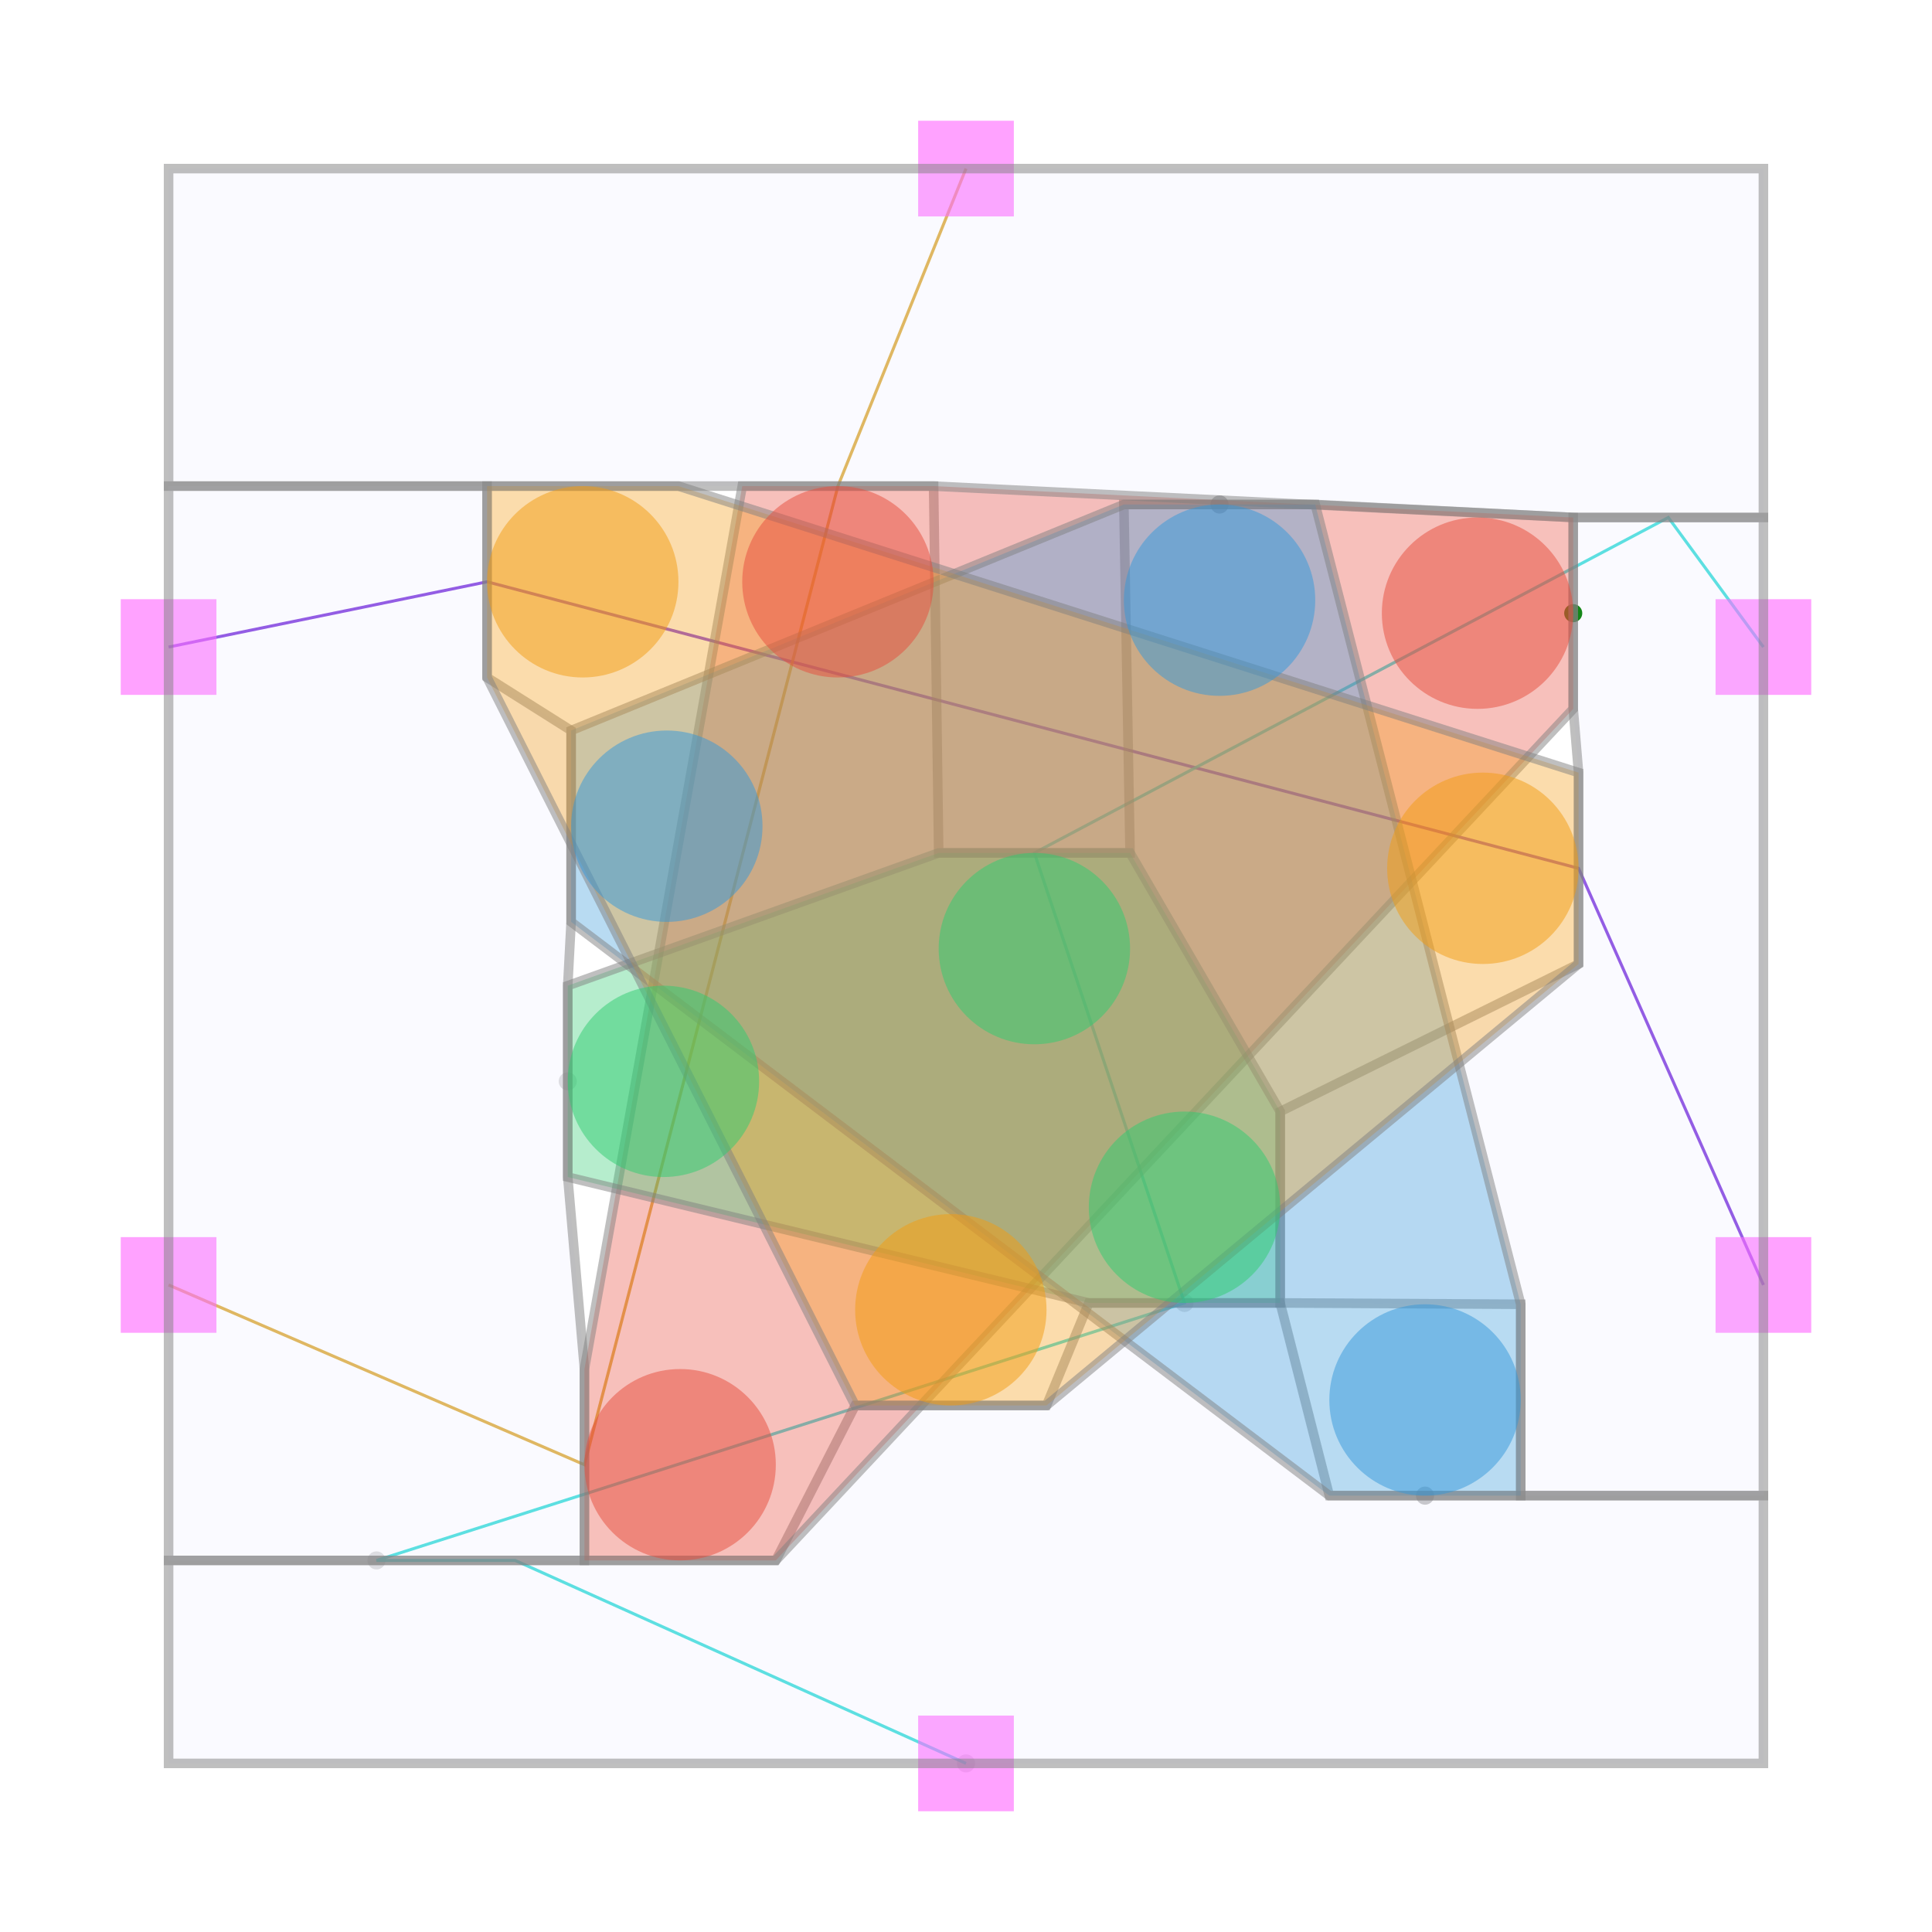
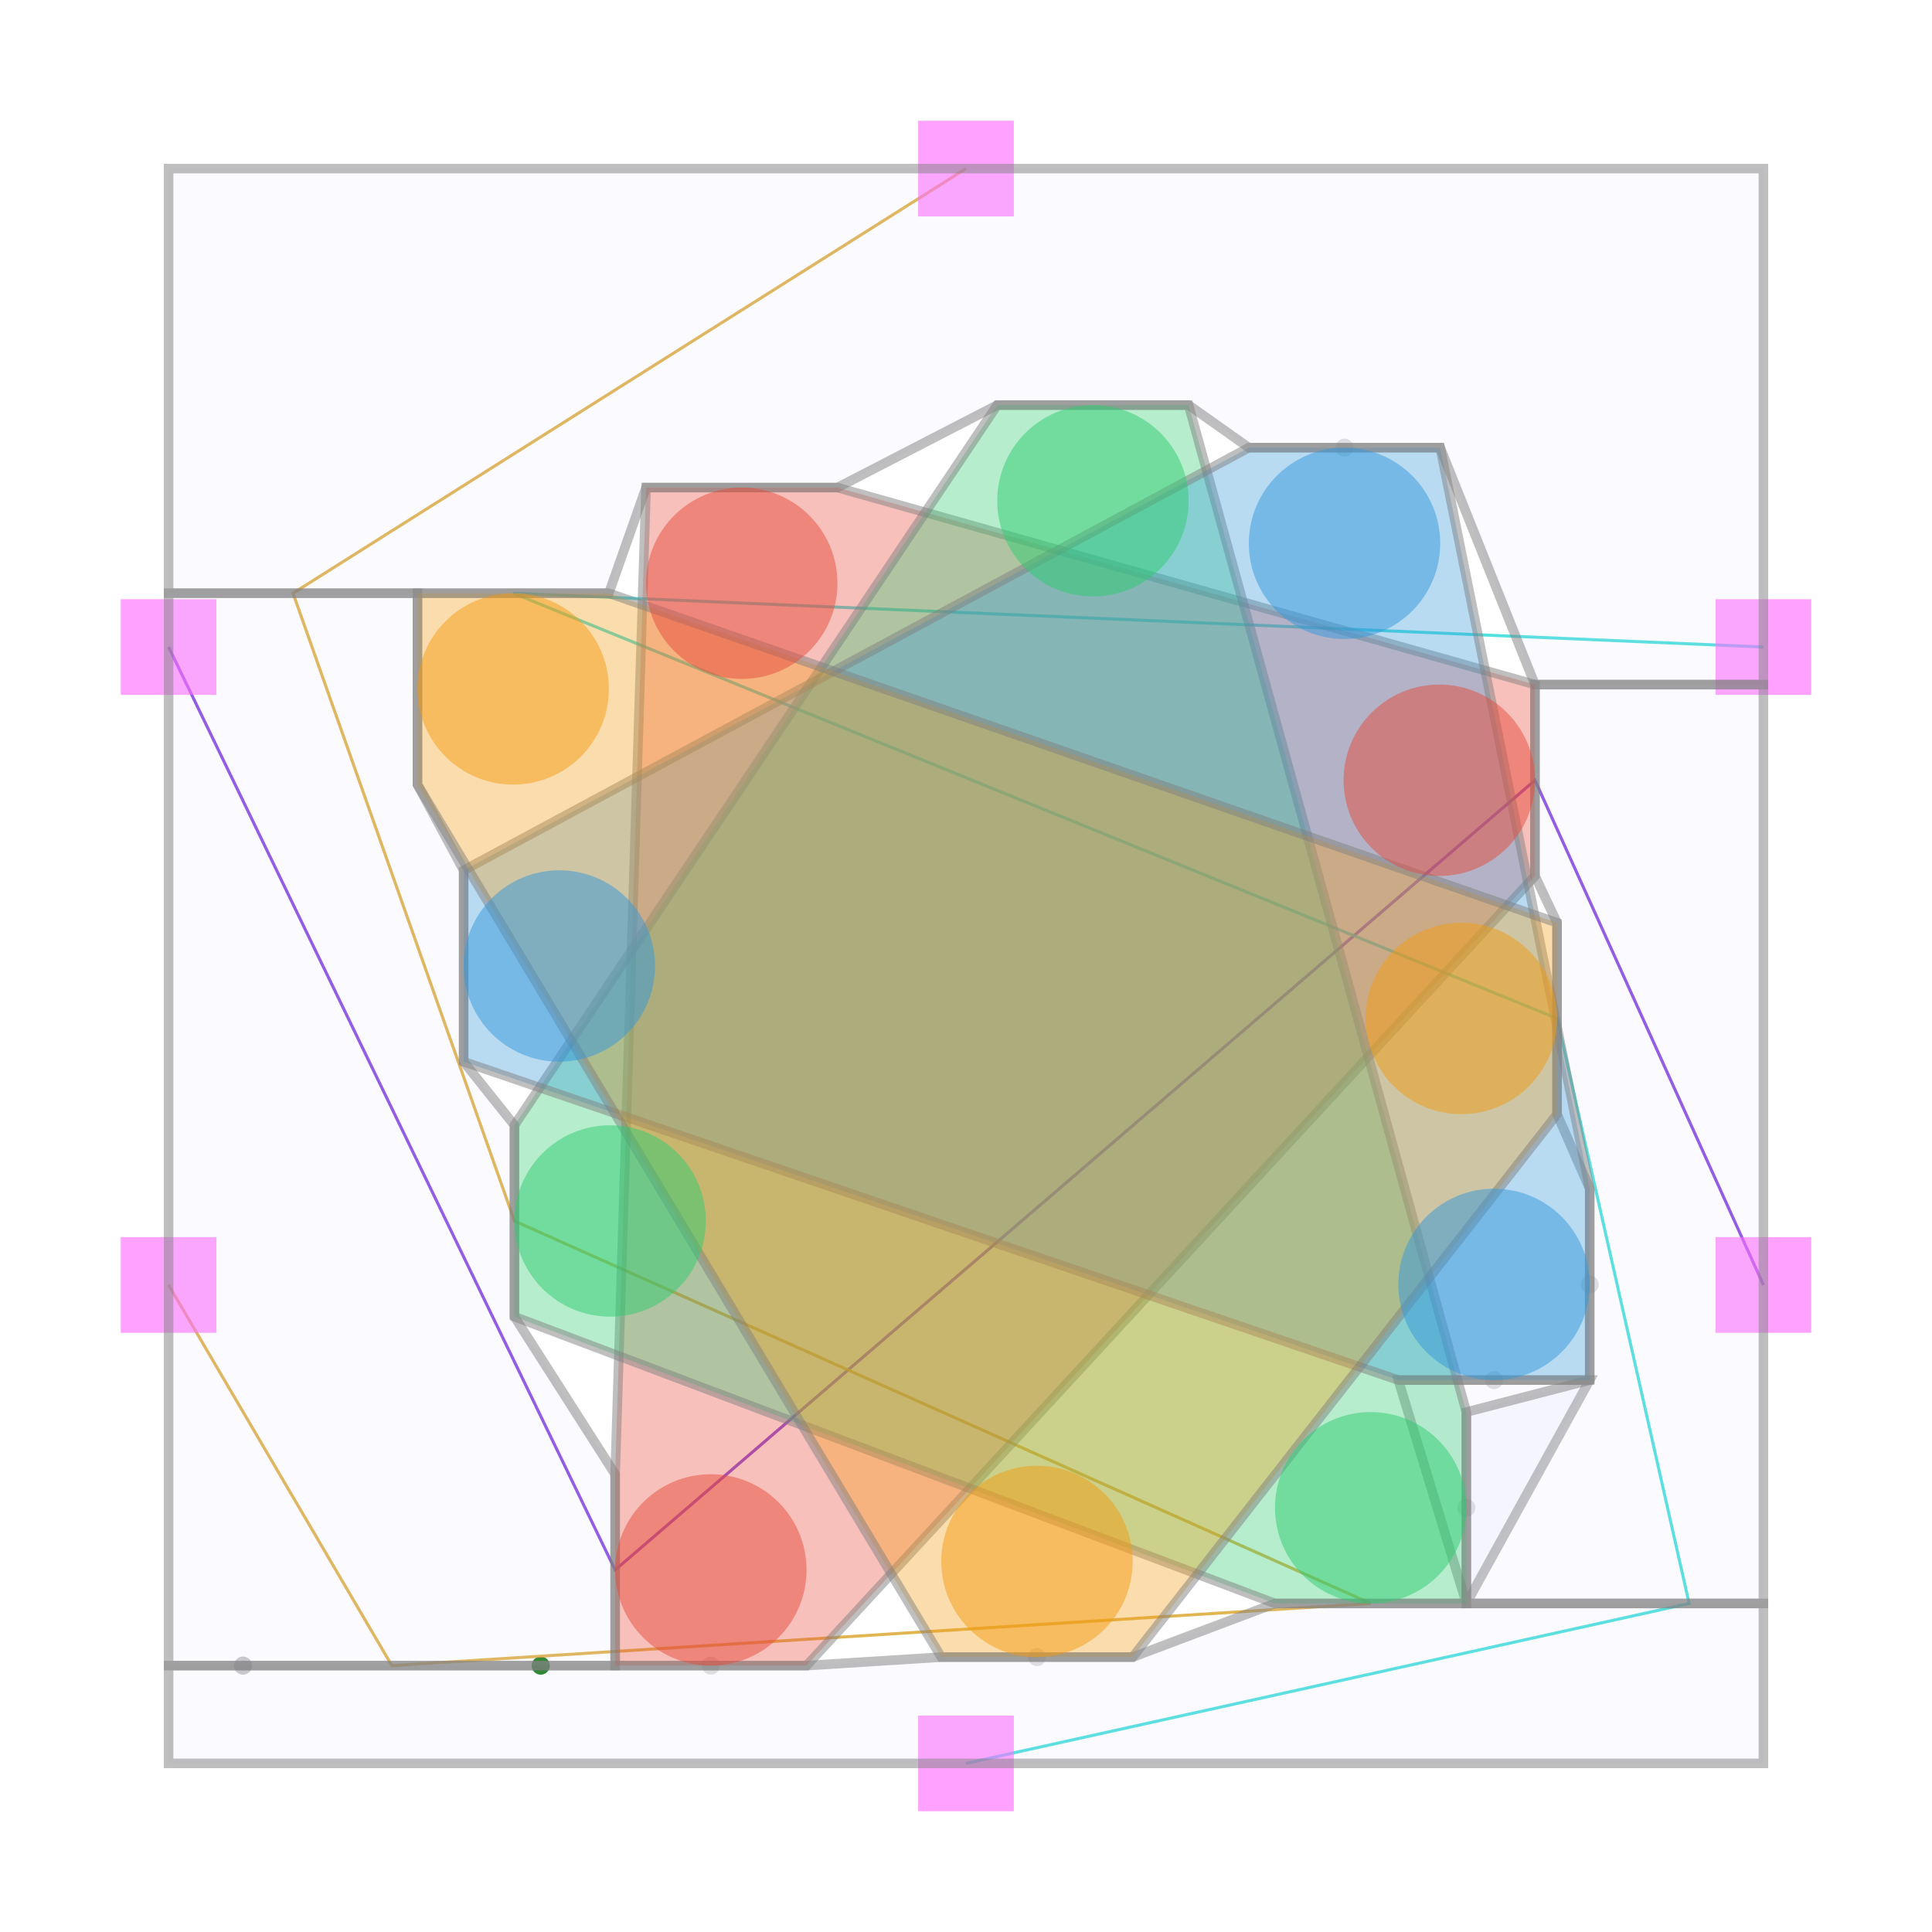
<svg xmlns="http://www.w3.org/2000/svg" width="640" height="640" viewBox="0 0 640 640">
  <rect width="100%" height="100%" fill="white" />
  <g>
-     <circle data-type="point" data-label="via:Net6-R g: 0.03 h: 1.00 f: 0.59" data-x="1.903744" data-y="1.10614" cx="521.15" cy="203.125" r="3" fill="green" />
+     <circle data-type="point" data-label="via:B-L_2 g: 0.07 h: 1.00 f: 0.62" data-x="-1.3333333333333333" data-y="-2.1933949999999998" cx="179.119" cy="551.755" r="3" fill="green" />
  </g>
  <g>
-     <circle data-type="point" data-label="via:B-L_1 g: 0.00 h: 2.00 f: 1.10" data-x="-1.848128" data-y="-1.863588" cx="124.726" cy="516.907" r="3" fill="rgba(128, 128, 128, 0.25)" />
+     <circle data-type="point" data-label="via:B-L_2 g: 0.07 h: 1.00 f: 0.62" data-x="-1.3333333333333333" data-y="-2.1933949999999998" cx="179.119" cy="551.755" r="3" fill="rgba(128, 128, 128, 0.25)" />
  </g>
  <g>
-     <circle data-type="point" data-label="via:Net5-B g: 0.00 h: 2.00 f: 1.10" data-x="0.685036" data-y="-1.056377" cx="392.381" cy="431.617" r="3" fill="rgba(128, 128, 128, 0.25)" />
+     <circle data-type="point" data-label="via:B-L_0 g: 0.10 h: 1.00 f: 0.66" data-x="-2.2666666666666666" data-y="-2.1933949999999998" cx="80.503" cy="551.755" r="3" fill="rgba(128, 128, 128, 0.25)" />
  </g>
  <g>
-     <circle data-type="point" data-label="via:Net7-T g: 0.00 h: 2.00 f: 1.10" data-x="0.794933" data-y="1.446947" cx="403.993" cy="167.115" r="3" fill="rgba(128, 128, 128, 0.25)" />
+     <circle data-type="point" data-label="via:B-L_0 g: 0.10 h: 1.00 f: 0.66" data-x="-2.2666666666666666" data-y="-2.1933949999999998" cx="80.503" cy="551.755" r="3" fill="rgba(128, 128, 128, 0.25)" />
  </g>
  <g>
-     <circle data-type="point" data-label="via:Net7-B g: 0.00 h: 2.00 f: 1.10" data-x="1.439126" data-y="-1.660522" cx="472.059" cy="495.451" r="3" fill="rgba(128, 128, 128, 0.25)" />
+     <circle data-type="point" data-label="via:Net5-R g: 0.07 h: 2.00 f: 1.17" data-x="1.5687170000000001" data-y="-1.698536" cx="485.751" cy="499.468" r="3" fill="rgba(128, 128, 128, 0.25)" />
  </g>
  <g>
-     <circle data-type="point" data-label="via:Net7-B g: 0.00 h: 2.00 f: 1.10" data-x="1.439126" data-y="-1.660522" cx="472.059" cy="495.451" r="3" fill="rgba(128, 128, 128, 0.25)" />
+     <circle data-type="point" data-label="via:Net7-R g: 0.07 h: 2.00 f: 1.17" data-x="1.955408" data-y="-0.998198" cx="526.609" cy="425.47" r="3" fill="rgba(128, 128, 128, 0.25)" />
  </g>
  <g>
-     <circle data-type="point" data-label="via:Net7-T g: 0.00 h: 2.00 f: 1.10" data-x="0.794933" data-y="1.446947" cx="403.993" cy="167.115" r="3" fill="rgba(128, 128, 128, 0.25)" />
+     <circle data-type="point" data-label="via:Net7-T g: 0.07 h: 2.00 f: 1.17" data-x="1.186721" data-y="1.62508" cx="445.389" cy="148.293" r="3" fill="rgba(128, 128, 128, 0.25)" />
  </g>
  <g>
-     <circle data-type="point" data-label="via:Net5-L g: 0.00 h: 2.00 f: 1.10" data-x="-1.248605" data-y="-0.361654" cx="188.072" cy="358.212" r="3" fill="rgba(128, 128, 128, 0.25)" />
+     <circle data-type="point" data-label="via:Net6-B g: 0.07 h: 2.00 f: 1.17" data-x="-0.8" data-y="-2.1933949999999998" cx="235.472" cy="551.755" r="3" fill="rgba(128, 128, 128, 0.25)" />
  </g>
  <g>
-     <circle data-type="point" data-label="via:Net7-T g: 0.00 h: 2.00 f: 1.10" data-x="0.794933" data-y="1.446947" cx="403.993" cy="167.115" r="3" fill="rgba(128, 128, 128, 0.25)" />
+     <circle data-type="point" data-label="via:Net8-B g: 0.07 h: 2.00 f: 1.17" data-x="0.22245699999999996" data-y="-2.166711" cx="343.505" cy="548.936" r="3" fill="rgba(128, 128, 128, 0.25)" />
  </g>
  <g>
-     <circle data-type="point" data-label="conn:C:start-port g: 0.03 h: 2.00 f: 1.14" data-x="0" data-y="-2.5" cx="320" cy="584.151" r="3" fill="rgba(128, 128, 128, 0.25)" />
+     <circle data-type="point" data-label="via:Net7-B g: 0.10 h: 2.00 f: 1.21" data-x="1.655408" data-y="-1.298198" cx="494.911" cy="457.168" r="3" fill="rgba(128, 128, 128, 0.25)" />
  </g>
  <g>
-     <polyline data-points="-2.5,1 -1.5015420000000002,1.204572 1.9204350000000001,0.306312 2.5,-0.9999999999999998" data-type="line" data-label="" points="55.849,214.34 161.347,192.724 522.914,287.635 584.151,425.66" fill="none" stroke="hsla(265, 70%, 50%, 0.8)" stroke-width="1px" />
+     <polyline data-points="-2.5,1 -1.1,-1.893395 1.7838340000000001,0.582296 2.5,-0.9999999999999998" data-type="line" data-label="" points="55.849,214.34 203.774,520.057 508.481,258.474 584.151,425.66" fill="none" stroke="hsla(265, 70%, 50%, 0.8)" stroke-width="1px" />
  </g>
  <g>
-     <polyline data-points="0,2.5 -0.401539,1.504572 -1.196256,-1.563588 -2.5,-1" data-type="line" data-label="" points="320,55.849 277.573,161.026 193.603,485.209 55.849,425.66" fill="none" stroke="hsla(42, 70%, 50%, 0.8)" stroke-width="1px" />
+     <polyline data-points="0,-2.5 2.26717925,-1.998536 1.853029,-0.164505 -1.419706,1.168747 2.5,1" data-type="line" data-label="" points="320,584.151 559.551,531.166 515.792,337.382 169.993,196.51 584.151,214.34" fill="none" stroke="hsla(179, 70%, 50%, 0.8)" stroke-width="1px" />
  </g>
  <g>
-     <polyline data-points="0,-2.5 -1.4135466666666665,-1.863588 -1.848128,-1.863588 0.685036,-1.056377 0.21437,0.354572 2.201872,1.40614 2.5,0.9999999999999999" data-type="line" data-label="" points="320,584.151 170.644,516.907 124.726,516.907 392.381,431.617 342.65,282.536 552.651,171.427 584.151,214.34" fill="none" stroke="hsla(179, 70%, 50%, 0.8)" stroke-width="1px" />
+     <polyline data-points="0,2.5 -2.109853,1.168747 -1.415754,-0.799377 1.268717,-1.998536 -1.8,-2.1933949999999998 -2.5,-0.9999999999999998" data-type="line" data-label="" points="320,55.849 97.072,196.51 170.411,404.462 454.053,531.166 129.811,551.755 55.849,425.66" fill="none" stroke="hsla(42, 70%, 50%, 0.8)" stroke-width="1px" />
  </g>
  <g>
    <rect data-type="rect" data-label="" data-x="-2.5" data-y="1" x="40" y="198.491" width="31.698" height="31.698" fill="rgba(255, 100, 255, 0.6)" stroke="black" stroke-width="0.009" />
  </g>
  <g>
    <rect data-type="rect" data-label="" data-x="2.5" data-y="-1" x="568.302" y="409.811" width="31.698" height="31.698" fill="rgba(255, 100, 255, 0.6)" stroke="black" stroke-width="0.009" />
  </g>
  <g>
    <rect data-type="rect" data-label="" data-x="0" data-y="2.5" x="304.151" y="40" width="31.698" height="31.698" fill="rgba(255, 100, 255, 0.6)" stroke="black" stroke-width="0.009" />
  </g>
  <g>
    <rect data-type="rect" data-label="" data-x="-2.5" data-y="-1" x="40" y="409.811" width="31.698" height="31.698" fill="rgba(255, 100, 255, 0.6)" stroke="black" stroke-width="0.009" />
  </g>
  <g>
    <rect data-type="rect" data-label="" data-x="0" data-y="-2.5" x="304.151" y="568.302" width="31.698" height="31.698" fill="rgba(255, 100, 255, 0.6)" stroke="black" stroke-width="0.009" />
  </g>
  <g>
    <rect data-type="rect" data-label="" data-x="2.5" data-y="1" x="568.302" y="198.491" width="31.698" height="31.698" fill="rgba(255, 100, 255, 0.6)" stroke="black" stroke-width="0.009" />
  </g>
  <g>
-     <polygon data-type="polygon" data-label="" data-points="-2.5,2.5 2.5,2.5 2.5,1.40614 1.903744,1.40614 1.094933,1.446947 0.494933,1.446947 0.51437,0.354572 -0.08562999999999998,0.354572 -0.10153899999999999,1.504572 -0.7015389999999999,1.504572 -0.9015420000000001,1.504572 -1.5015420000000002,1.504572 -1.5015420000000002,1.504572 -2.5,1.504572" points="55.849,55.849 584.151,55.849 584.151,171.427 521.15,171.427 435.691,167.115 372.295,167.115 374.349,282.536 310.952,282.536 309.271,161.026 245.875,161.026 224.743,161.026 161.347,161.026 161.347,161.026 55.849,161.026" fill="rgba(200, 200, 255, 0.1)" stroke="rgba(128, 128, 128, 0.5)" stroke-width="3.17" />
+     <polygon data-type="polygon" data-label="" data-points="-2.5,2.5 2.5,2.5 2.5,0.882296 1.7838340000000001,0.882296 1.486721,1.62508 0.8867209999999999,1.62508 0.697934,1.758567 0.09793400000000002,1.758567 -0.403066,1.5 -1.003066,1.5 -1.1197059999999999,1.168747 -1.719706,1.168747 -1.719706,1.168747 -2.5,1.168747" points="55.849,55.849 584.151,55.849 584.151,226.776 508.481,226.776 477.088,148.293 413.691,148.293 393.744,134.189 330.348,134.189 277.412,161.509 214.016,161.509 201.691,196.51 138.295,196.51 138.295,196.51 55.849,196.51" fill="rgba(200, 200, 255, 0.1)" stroke="rgba(128, 128, 128, 0.5)" stroke-width="3.17" />
  </g>
  <g>
-     <polygon data-type="polygon" data-label="" data-points="-2.5,-2.5 2.5,-2.5 2.5,-1.660522 1.739126,-1.660522 1.739126,-1.660522 1.1391259999999999,-1.660522 0.985036,-1.056377 0.385036,-1.056377 0.25245,-1.377815 -0.34754999999999997,-1.377815 -0.5962560000000001,-1.863588 -1.196256,-1.863588 -1.196256,-1.863588 -2.5,-1.863588" points="55.849,584.151 584.151,584.151 584.151,495.451 503.757,495.451 503.757,495.451 440.36,495.451 424.079,431.617 360.683,431.617 346.674,465.58 283.278,465.58 256.999,516.907 193.603,516.907 193.603,516.907 55.849,516.907" fill="rgba(200, 200, 255, 0.1)" stroke="rgba(128, 128, 128, 0.5)" stroke-width="3.17" />
+     <polygon data-type="polygon" data-label="" data-points="-2.5,-2.5 2.5,-2.5 2.5,-1.998536 1.5687170000000001,-1.998536 1.955408,-1.298198 1.355408,-1.298198 1.5687170000000001,-1.998536 0.968717,-1.998536 0.522457,-2.166711 -0.077543,-2.166711 -0.5,-2.1933949999999998 -1.1,-2.1933949999999998 -1.1,-2.1933949999999998 -2.5,-2.1933949999999998" points="55.849,584.151 584.151,584.151 584.151,531.166 485.751,531.166 526.609,457.168 463.213,457.168 485.751,531.166 422.355,531.166 375.203,548.936 311.807,548.936 267.17,551.755 203.774,551.755 203.774,551.755 55.849,551.755" fill="rgba(200, 200, 255, 0.1)" stroke="rgba(128, 128, 128, 0.5)" stroke-width="3.17" />
  </g>
  <g>
-     <polygon data-type="polygon" data-label="" data-points="-2.5,-1.863588 -1.196256,-1.863588 -1.196256,-1.863588 -1.196256,-1.263588 -1.248605,-0.661654 -1.248605,-0.06165399999999999 -1.237997,0.138278 -1.237997,0.738278 -1.5015420000000002,0.9045719999999999 -1.5015420000000002,1.504572 -2.5,1.504572" points="55.849,516.907 193.603,516.907 193.603,516.907 193.603,453.511 188.072,389.911 188.072,326.514 189.193,305.389 189.193,241.993 161.347,224.423 161.347,161.026 55.849,161.026" fill="rgba(200, 200, 255, 0.1)" stroke="rgba(128, 128, 128, 0.5)" stroke-width="3.17" />
+     <polygon data-type="polygon" data-label="" data-points="-2.5,-2.1933949999999998 -1.1,-2.1933949999999998 -1.1,-2.1933949999999998 -1.1,-1.593395 -1.415754,-1.099377 -1.415754,-0.499377 -1.575,-0.3 -1.575,0.3 -1.719706,0.5687470000000001 -1.719706,1.168747 -2.5,1.168747" points="55.849,551.755 203.774,551.755 203.774,551.755 203.774,488.359 170.411,436.161 170.411,372.764 153.585,351.698 153.585,288.302 138.295,259.906 138.295,196.51 55.849,196.51" fill="rgba(200, 200, 255, 0.1)" stroke="rgba(128, 128, 128, 0.5)" stroke-width="3.17" />
  </g>
  <g>
-     <polygon data-type="polygon" data-label="" data-points="2.5,-1.660522 1.739126,-1.660522 1.739126,-1.660522 1.739126,-1.060522 0.985036,-1.056377 0.985036,-0.456377 1.9204350000000001,0.006311999999999984 1.9204350000000001,0.606312 1.903744,0.8061399999999999 1.903744,1.40614 2.5,1.40614" points="584.151,495.451 503.757,495.451 503.757,495.451 503.757,432.055 424.079,431.617 424.079,368.221 522.914,319.333 522.914,255.937 521.15,234.823 521.15,171.427 584.151,171.427" fill="rgba(200, 200, 255, 0.1)" stroke="rgba(128, 128, 128, 0.5)" stroke-width="3.17" />
+     <polygon data-type="polygon" data-label="" data-points="2.5,-1.998536 1.5687170000000001,-1.998536 1.5687170000000001,-1.998536 1.5687170000000001,-1.398536 1.955408,-1.298198 1.955408,-0.6981980000000001 1.853029,-0.464505 1.853029,0.13549499999999998 1.7838340000000001,0.28229600000000005 1.7838340000000001,0.882296 2.5,0.882296" points="584.151,531.166 485.751,531.166 485.751,531.166 485.751,467.77 526.609,457.168 526.609,393.772 515.792,369.08 515.792,305.684 508.481,290.172 508.481,226.776 584.151,226.776" fill="rgba(200, 200, 255, 0.1)" stroke="rgba(128, 128, 128, 0.5)" stroke-width="3.17" />
  </g>
  <g>
-     <polygon data-type="polygon" data-label="" data-points="-0.7015389999999999,1.504572 -0.10153899999999999,1.504572 1.903744,1.40614 1.903744,0.8061399999999999 -0.5962560000000001,-1.863588 -1.196256,-1.863588 -1.196256,-1.863588 -1.196256,-1.263588" points="245.875,161.026 309.271,161.026 521.15,171.427 521.15,234.823 256.999,516.907 193.603,516.907 193.603,516.907 193.603,453.511" fill="rgba(231, 76, 60, 0.35)" stroke="rgba(128, 128, 128, 0.5)" stroke-width="3.17" />
+     <polygon data-type="polygon" data-label="" data-points="-1.003066,1.5 -0.403066,1.5 1.7838340000000001,0.882296 1.7838340000000001,0.28229600000000005 -0.5,-2.1933949999999998 -1.1,-2.1933949999999998 -1.1,-2.1933949999999998 -1.1,-1.593395" points="214.016,161.509 277.412,161.509 508.481,226.776 508.481,290.172 267.17,551.755 203.774,551.755 203.774,551.755 203.774,488.359" fill="rgba(231, 76, 60, 0.35)" stroke="rgba(128, 128, 128, 0.5)" stroke-width="3.17" />
  </g>
  <g>
-     <polygon data-type="polygon" data-label="" data-points="-0.08562999999999998,0.354572 0.51437,0.354572 0.985036,-0.456377 0.985036,-1.056377 0.985036,-1.056377 0.385036,-1.056377 -1.248605,-0.661654 -1.248605,-0.06165399999999999" points="310.952,282.536 374.349,282.536 424.079,368.221 424.079,431.617 424.079,431.617 360.683,431.617 188.072,389.911 188.072,326.514" fill="rgba(46, 204, 113, 0.35)" stroke="rgba(128, 128, 128, 0.5)" stroke-width="3.17" />
+     <polygon data-type="polygon" data-label="" data-points="0.09793400000000002,1.758567 0.697934,1.758567 1.5687170000000001,-1.398536 1.5687170000000001,-1.998536 1.5687170000000001,-1.998536 0.968717,-1.998536 -1.415754,-1.099377 -1.415754,-0.499377" points="330.348,134.189 393.744,134.189 485.751,467.77 485.751,531.166 485.751,531.166 422.355,531.166 170.411,436.161 170.411,372.764" fill="rgba(46, 204, 113, 0.35)" stroke="rgba(128, 128, 128, 0.5)" stroke-width="3.17" />
  </g>
  <g>
-     <polygon data-type="polygon" data-label="" data-points="0.494933,1.446947 1.094933,1.446947 1.739126,-1.060522 1.739126,-1.660522 1.739126,-1.660522 1.1391259999999999,-1.660522 -1.237997,0.138278 -1.237997,0.738278" points="372.295,167.115 435.691,167.115 503.757,432.055 503.757,495.451 503.757,495.451 440.36,495.451 189.193,305.389 189.193,241.993" fill="rgba(52, 152, 219, 0.35)" stroke="rgba(128, 128, 128, 0.5)" stroke-width="3.17" />
+     <polygon data-type="polygon" data-label="" data-points="0.8867209999999999,1.62508 1.486721,1.62508 1.955408,-0.6981980000000001 1.955408,-1.298198 1.955408,-1.298198 1.355408,-1.298198 -1.575,-0.3 -1.575,0.3" points="413.691,148.293 477.088,148.293 526.609,393.772 526.609,457.168 526.609,457.168 463.213,457.168 153.585,351.698 153.585,288.302" fill="rgba(52, 152, 219, 0.35)" stroke="rgba(128, 128, 128, 0.5)" stroke-width="3.17" />
  </g>
  <g>
-     <polygon data-type="polygon" data-label="" data-points="-1.5015420000000002,1.504572 -0.9015420000000001,1.504572 1.9204350000000001,0.606312 1.9204350000000001,0.006311999999999984 0.25245,-1.377815 -0.34754999999999997,-1.377815 -1.5015420000000002,0.9045719999999999 -1.5015420000000002,1.504572" points="161.347,161.026 224.743,161.026 522.914,255.937 522.914,319.333 346.674,465.58 283.278,465.58 161.347,224.423 161.347,161.026" fill="rgba(243, 156, 18, 0.35)" stroke="rgba(128, 128, 128, 0.5)" stroke-width="3.17" />
+     <polygon data-type="polygon" data-label="" data-points="-1.719706,1.168747 -1.1197059999999999,1.168747 1.853029,0.13549499999999998 1.853029,-0.464505 0.522457,-2.166711 -0.077543,-2.166711 -1.719706,0.5687470000000001 -1.719706,1.168747" points="138.295,196.51 201.691,196.51 515.792,305.684 515.792,369.08 375.203,548.936 311.807,548.936 138.295,259.906 138.295,196.51" fill="rgba(243, 156, 18, 0.35)" stroke="rgba(128, 128, 128, 0.5)" stroke-width="3.17" />
  </g>
-   <circle data-type="circle" data-label="" data-x="1.603744" data-y="1.10614" cx="489.452" cy="203.125" r="31.698" fill="rgba(231, 76, 60, 0.5)" stroke="black" stroke-width="0.009" />
-   <circle data-type="circle" data-label="" data-x="-0.896256" data-y="-1.563588" cx="225.301" cy="485.209" r="31.698" fill="rgba(231, 76, 60, 0.5)" stroke="black" stroke-width="0.009" />
-   <circle data-type="circle" data-label="" data-x="-0.401539" data-y="1.204572" cx="277.573" cy="192.724" r="31.698" fill="rgba(231, 76, 60, 0.5)" stroke="black" stroke-width="0.009" />
-   <circle data-type="circle" data-label="" data-x="0.685036" data-y="-0.756377" cx="392.381" cy="399.919" r="31.698" fill="rgba(46, 204, 113, 0.5)" stroke="black" stroke-width="0.009" />
-   <circle data-type="circle" data-label="" data-x="0.21437" data-y="0.054572" cx="342.65" cy="314.234" r="31.698" fill="rgba(46, 204, 113, 0.5)" stroke="black" stroke-width="0.009" />
-   <circle data-type="circle" data-label="" data-x="-0.948605" data-y="-0.361654" cx="219.77" cy="358.212" r="31.698" fill="rgba(46, 204, 113, 0.5)" stroke="black" stroke-width="0.009" />
-   <circle data-type="circle" data-label="" data-x="-0.937997" data-y="0.438278" cx="220.891" cy="273.691" r="31.698" fill="rgba(52, 152, 219, 0.5)" stroke="black" stroke-width="0.009" />
-   <circle data-type="circle" data-label="" data-x="1.439126" data-y="-1.360522" cx="472.059" cy="463.753" r="31.698" fill="rgba(52, 152, 219, 0.5)" stroke="black" stroke-width="0.009" />
-   <circle data-type="circle" data-label="" data-x="0.794933" data-y="1.146947" cx="403.993" cy="198.813" r="31.698" fill="rgba(52, 152, 219, 0.5)" stroke="black" stroke-width="0.009" />
-   <circle data-type="circle" data-label="" data-x="-0.04755" data-y="-1.077815" cx="314.976" cy="433.882" r="31.698" fill="rgba(243, 156, 18, 0.5)" stroke="black" stroke-width="0.009" />
-   <circle data-type="circle" data-label="" data-x="1.620435" data-y="0.306312" cx="491.216" cy="287.635" r="31.698" fill="rgba(243, 156, 18, 0.5)" stroke="black" stroke-width="0.009" />
-   <circle data-type="circle" data-label="" data-x="-1.201542" data-y="1.204572" cx="193.045" cy="192.724" r="31.698" fill="rgba(243, 156, 18, 0.5)" stroke="black" stroke-width="0.009" />
+   <circle data-type="circle" data-label="" data-x="1.483834" data-y="0.582296" cx="476.782" cy="258.474" r="31.698" fill="rgba(231, 76, 60, 0.5)" stroke="black" stroke-width="0.009" />
+   <circle data-type="circle" data-label="" data-x="-0.8" data-y="-1.893395" cx="235.472" cy="520.057" r="31.698" fill="rgba(231, 76, 60, 0.5)" stroke="black" stroke-width="0.009" />
+   <circle data-type="circle" data-label="" data-x="-0.703066" data-y="1.2" cx="245.714" cy="193.208" r="31.698" fill="rgba(231, 76, 60, 0.5)" stroke="black" stroke-width="0.009" />
+   <circle data-type="circle" data-label="" data-x="1.268717" data-y="-1.698536" cx="454.053" cy="499.468" r="31.698" fill="rgba(46, 204, 113, 0.5)" stroke="black" stroke-width="0.009" />
+   <circle data-type="circle" data-label="" data-x="-1.115754" data-y="-0.799377" cx="202.109" cy="404.462" r="31.698" fill="rgba(46, 204, 113, 0.5)" stroke="black" stroke-width="0.009" />
+   <circle data-type="circle" data-label="" data-x="0.397934" data-y="1.458567" cx="362.046" cy="165.887" r="31.698" fill="rgba(46, 204, 113, 0.5)" stroke="black" stroke-width="0.009" />
+   <circle data-type="circle" data-label="" data-x="1.186721" data-y="1.32508" cx="445.389" cy="179.992" r="31.698" fill="rgba(52, 152, 219, 0.5)" stroke="black" stroke-width="0.009" />
+   <circle data-type="circle" data-label="" data-x="-1.275" data-y="0" cx="185.283" cy="320" r="31.698" fill="rgba(52, 152, 219, 0.5)" stroke="black" stroke-width="0.009" />
+   <circle data-type="circle" data-label="" data-x="1.655408" data-y="-0.998198" cx="494.911" cy="425.47" r="31.698" fill="rgba(52, 152, 219, 0.5)" stroke="black" stroke-width="0.009" />
+   <circle data-type="circle" data-label="" data-x="1.553029" data-y="-0.164505" cx="484.094" cy="337.382" r="31.698" fill="rgba(243, 156, 18, 0.5)" stroke="black" stroke-width="0.009" />
+   <circle data-type="circle" data-label="" data-x="0.222457" data-y="-1.866711" cx="343.505" cy="517.237" r="31.698" fill="rgba(243, 156, 18, 0.5)" stroke="black" stroke-width="0.009" />
+   <circle data-type="circle" data-label="" data-x="-1.419706" data-y="0.868747" cx="169.993" cy="228.208" r="31.698" fill="rgba(243, 156, 18, 0.5)" stroke="black" stroke-width="0.009" />
  <g id="crosshair" style="display: none">
    <line id="crosshair-h" y1="0" y2="640" stroke="#666" stroke-width="0.5" />
    <line id="crosshair-v" x1="0" x2="640" stroke="#666" stroke-width="0.5" />
    <text id="coordinates" font-family="monospace" font-size="12" fill="#666" />
  </g>
</svg>
